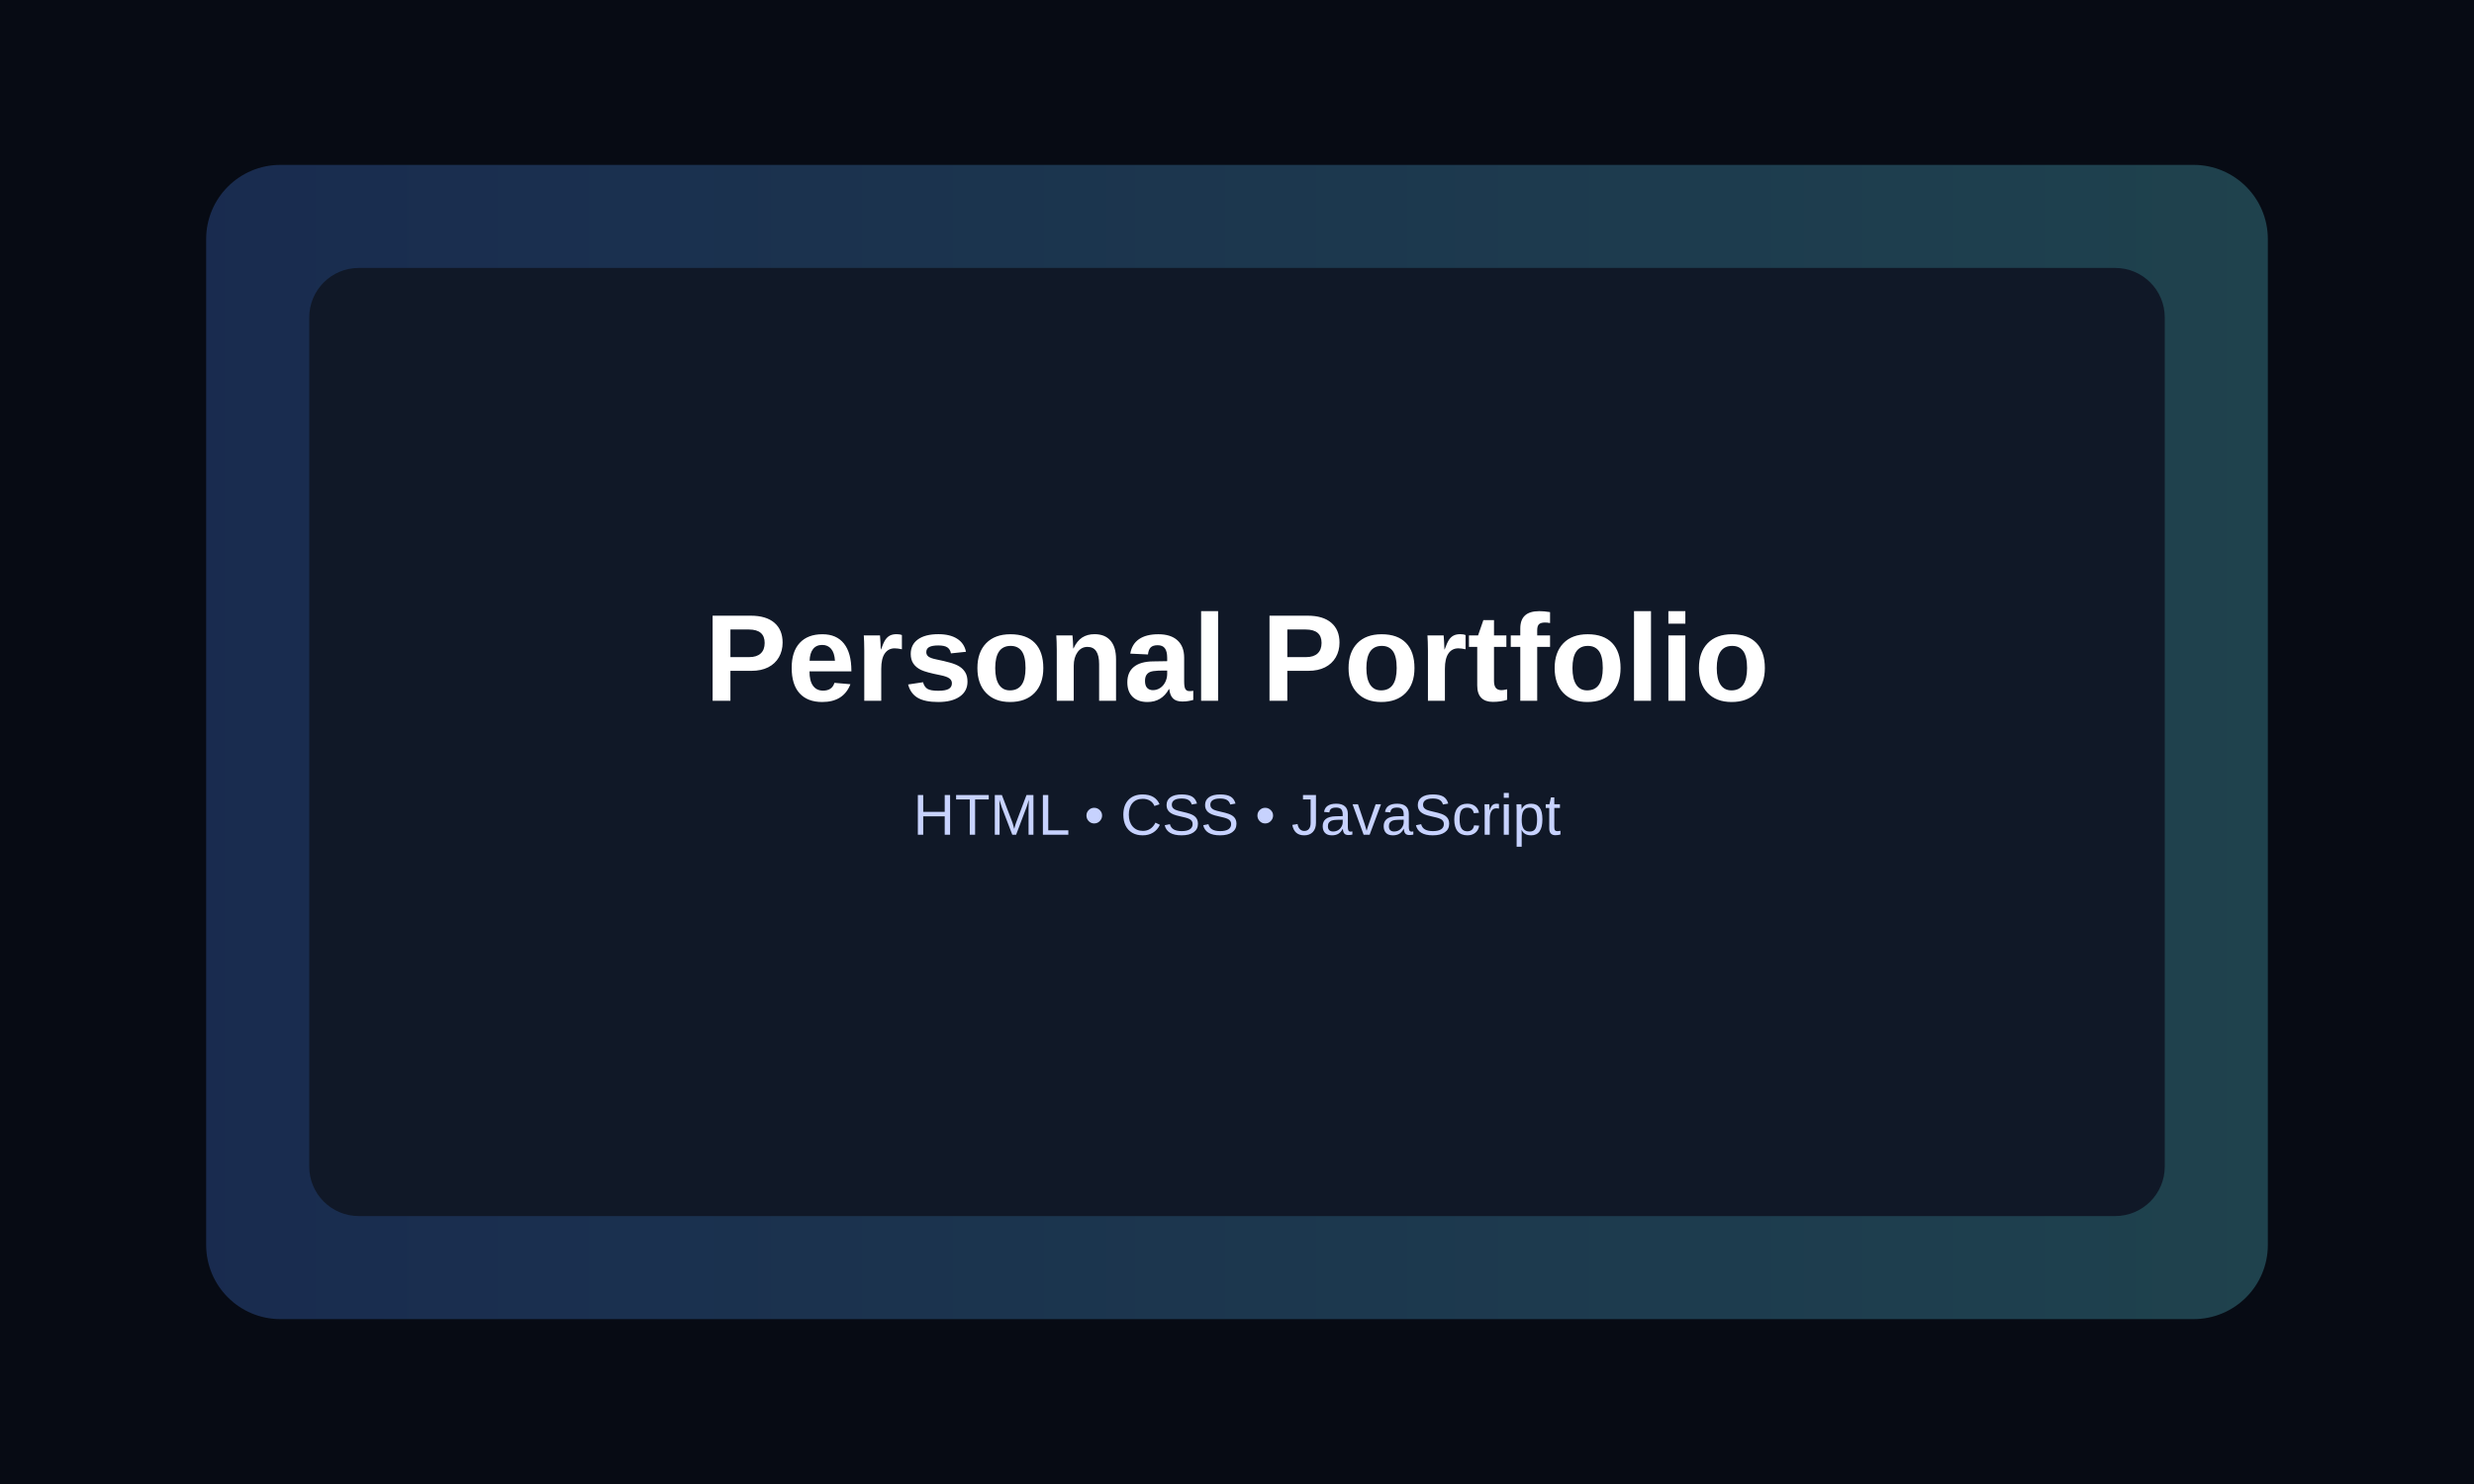
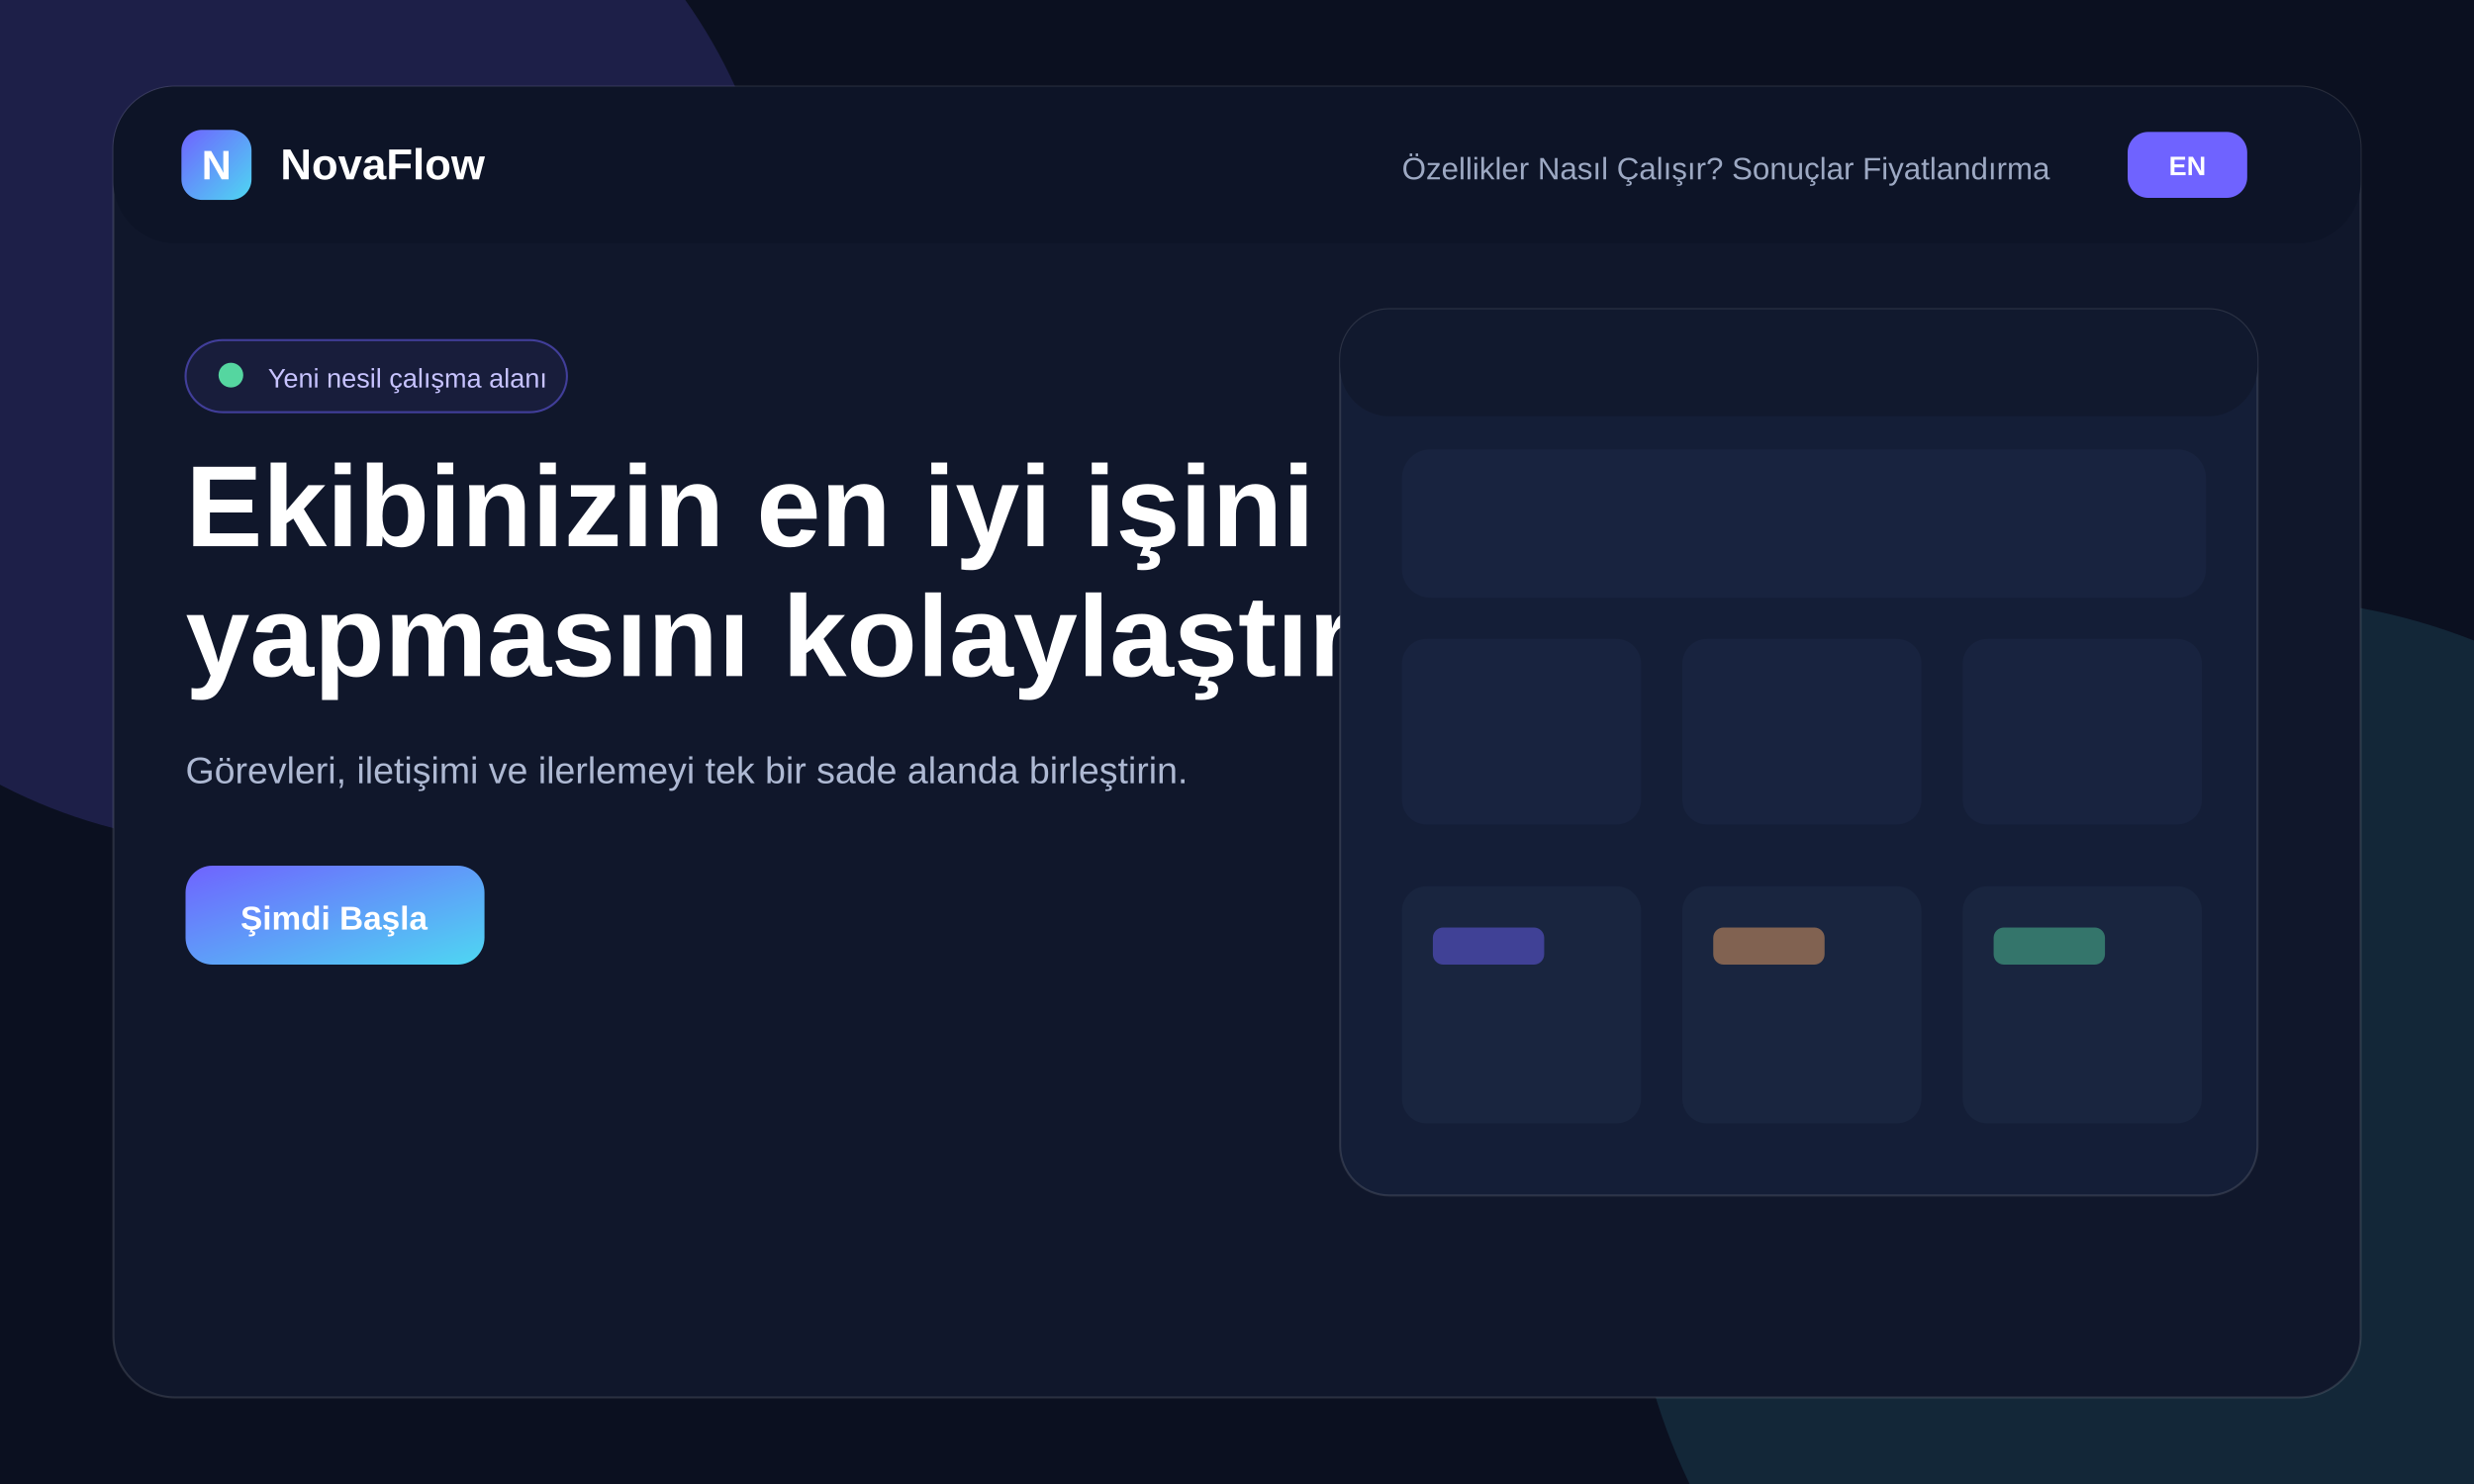
- <svg xmlns="http://www.w3.org/2000/svg" width="1200" height="720">
+ <svg xmlns="http://www.w3.org/2000/svg" width="1200" height="720" viewBox="0 0 1200 720">
  <defs>
-     <linearGradient id="g">
-       <stop stop-color="#4f8cff" />
-       <stop offset="1" stop-color="#67e8f9" />
+     <linearGradient id="g" x1="0" y1="0" x2="1" y2="1">
+       <stop stop-color="#6f63ff" />
+       <stop offset="1" stop-color="#4ed7f2" />
    </linearGradient>
  </defs>
-   <rect width="1200" height="720" fill="#070b14" />
-   <rect x="100" y="80" width="1000" height="560" rx="36" fill="url(#g)" opacity=".25" />
-   <rect x="150" y="130" width="900" height="460" rx="24" fill="#101827" />
-   <text x="600" y="340" text-anchor="middle" font-family="Arial" font-size="60" font-weight="700" fill="white">Personal Portfolio</text>
-   <text x="600" y="405" text-anchor="middle" font-family="Arial" font-size="28" fill="#c7d2fe">HTML • CSS • JavaScript</text>
+   <rect width="1200" height="720" fill="#0b1020" />
+   <circle cx="120" cy="150" r="260" fill="#6f63ff" opacity=".18" />
+   <circle cx="1090" cy="590" r="300" fill="#4ed7f2" opacity=".12" />
+   <rect x="55" y="42" width="1090" height="636" rx="30" fill="#10172b" stroke="#fff" stroke-opacity=".12" />
+   <rect x="55" y="42" width="1090" height="76" rx="30" fill="#0d1427" />
+   <rect x="88" y="63" width="34" height="34" rx="10" fill="url(#g)" />
+   <text x="105" y="87" text-anchor="middle" fill="#fff" font-family="Arial" font-size="20" font-weight="800">N</text>
+   <text x="136" y="87" fill="#fff" font-family="Arial" font-size="21" font-weight="700">NovaFlow</text>
+   <text x="680" y="87" fill="#9da9c3" font-family="Arial" font-size="15">Özellikler   Nasıl Çalışır?   Sonuçlar   Fiyatlandırma</text>
+   <rect x="1032" y="64" width="58" height="32" rx="10" fill="#6f63ff" />
+   <text x="1061" y="85" text-anchor="middle" fill="#fff" font-family="Arial" font-size="13" font-weight="700">EN</text>
+   <rect x="90" y="165" width="185" height="35" rx="18" fill="#181d3b" stroke="#6f63ff" stroke-opacity=".5" />
+   <circle cx="112" cy="182" r="6" fill="#55d6a0" />
+   <text x="130" y="188" fill="#c7c3ff" font-family="Arial" font-size="13">Yeni nesil çalışma alanı</text>
+   <text x="90" y="265" fill="#fff" font-family="Arial" font-size="56" font-weight="800">Ekibinizin en iyi işini</text>
+   <text x="90" y="328" fill="#fff" font-family="Arial" font-size="56" font-weight="800">yapmasını kolaylaştırın.</text>
+   <text x="90" y="380" fill="#aeb9d3" font-family="Arial" font-size="18">Görevleri, iletişimi ve ilerlemeyi tek bir sade alanda birleştirin.</text>
+   <rect x="90" y="420" width="145" height="48" rx="13" fill="url(#g)" />
+   <text x="162" y="451" text-anchor="middle" fill="#fff" font-family="Arial" font-size="16" font-weight="700">Şimdi Başla</text>
+   <rect x="650" y="150" width="445" height="430" rx="24" fill="#141e37" stroke="#fff" stroke-opacity=".12" />
+   <rect x="650" y="150" width="445" height="52" rx="24" fill="#11192e" />
+   <rect x="680" y="218" width="390" height="72" rx="14" fill="#18233f" />
+   <rect x="680" y="310" width="116" height="90" rx="12" fill="#18233f" />
+   <rect x="816" y="310" width="116" height="90" rx="12" fill="#18233f" />
+   <rect x="952" y="310" width="116" height="90" rx="12" fill="#18233f" />
+   <rect x="680" y="430" width="116" height="115" rx="12" fill="#19253f" />
+   <rect x="816" y="430" width="116" height="115" rx="12" fill="#19253f" />
+   <rect x="952" y="430" width="116" height="115" rx="12" fill="#19253f" />
+   <rect x="695" y="450" width="54" height="18" rx="5" fill="#6f63ff" opacity=".45" />
+   <rect x="831" y="450" width="54" height="18" rx="5" fill="#ffad67" opacity=".45" />
+   <rect x="967" y="450" width="54" height="18" rx="5" fill="#55d6a0" opacity=".45" />
</svg>
